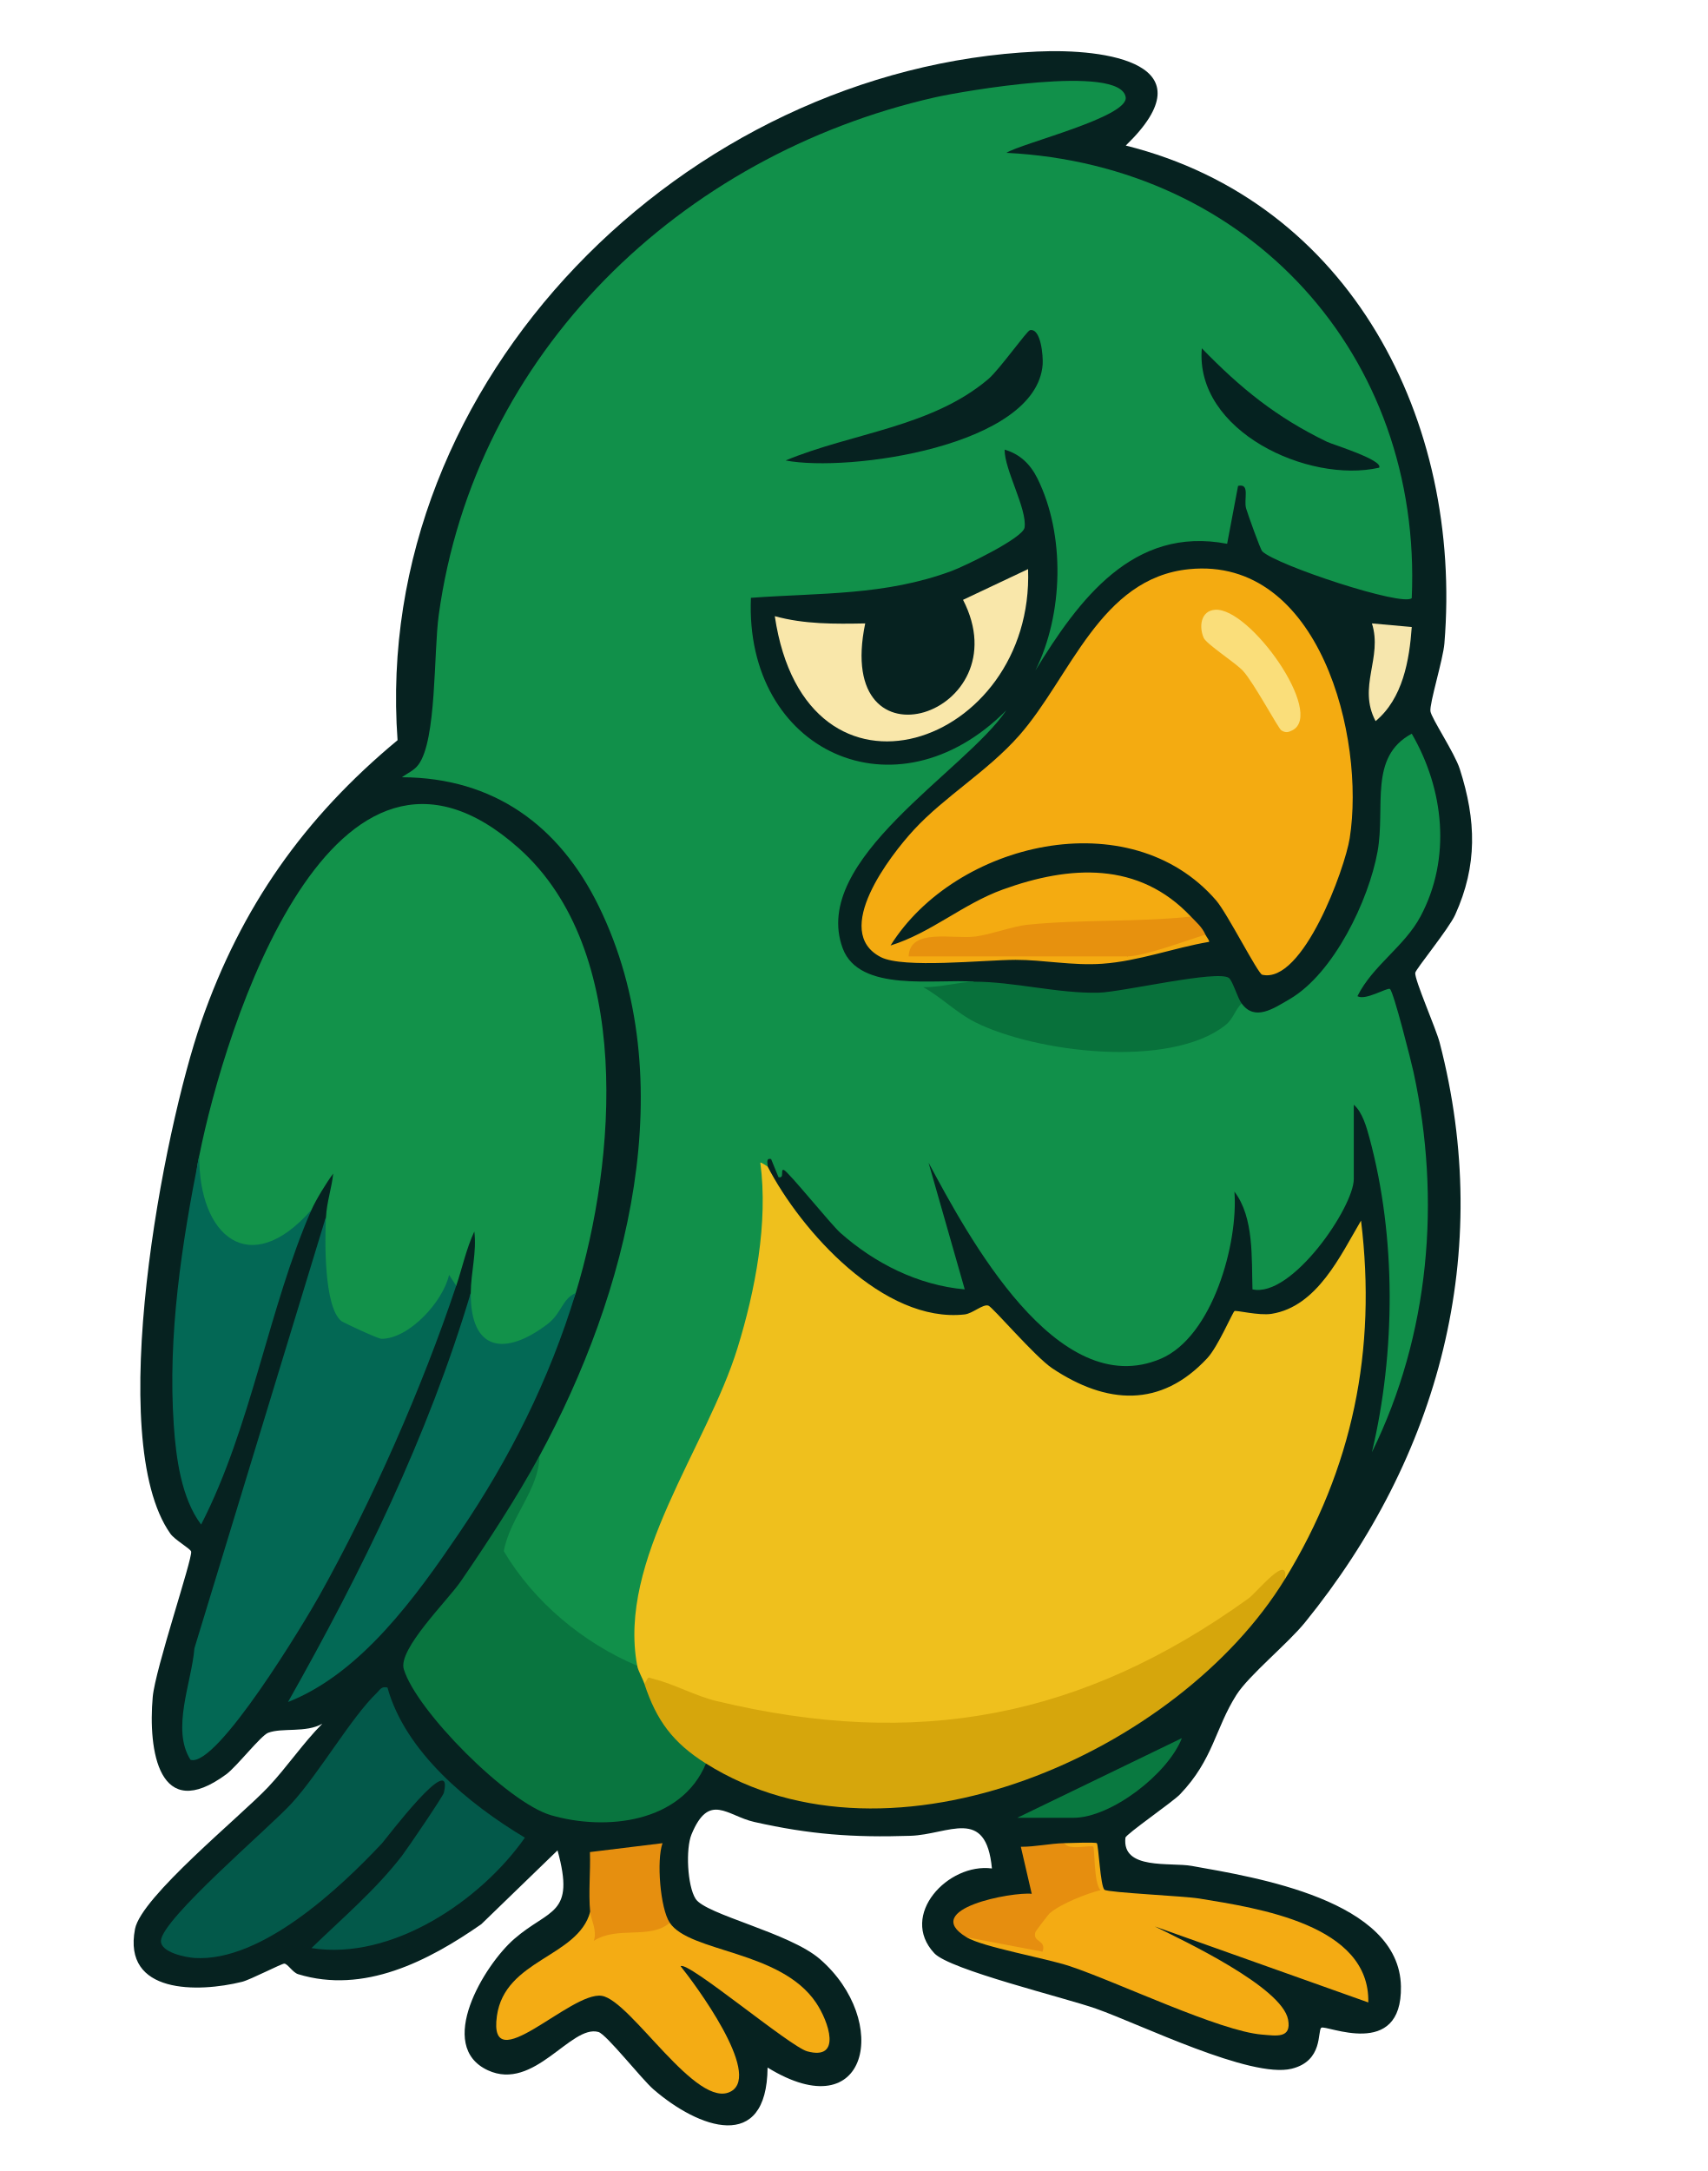
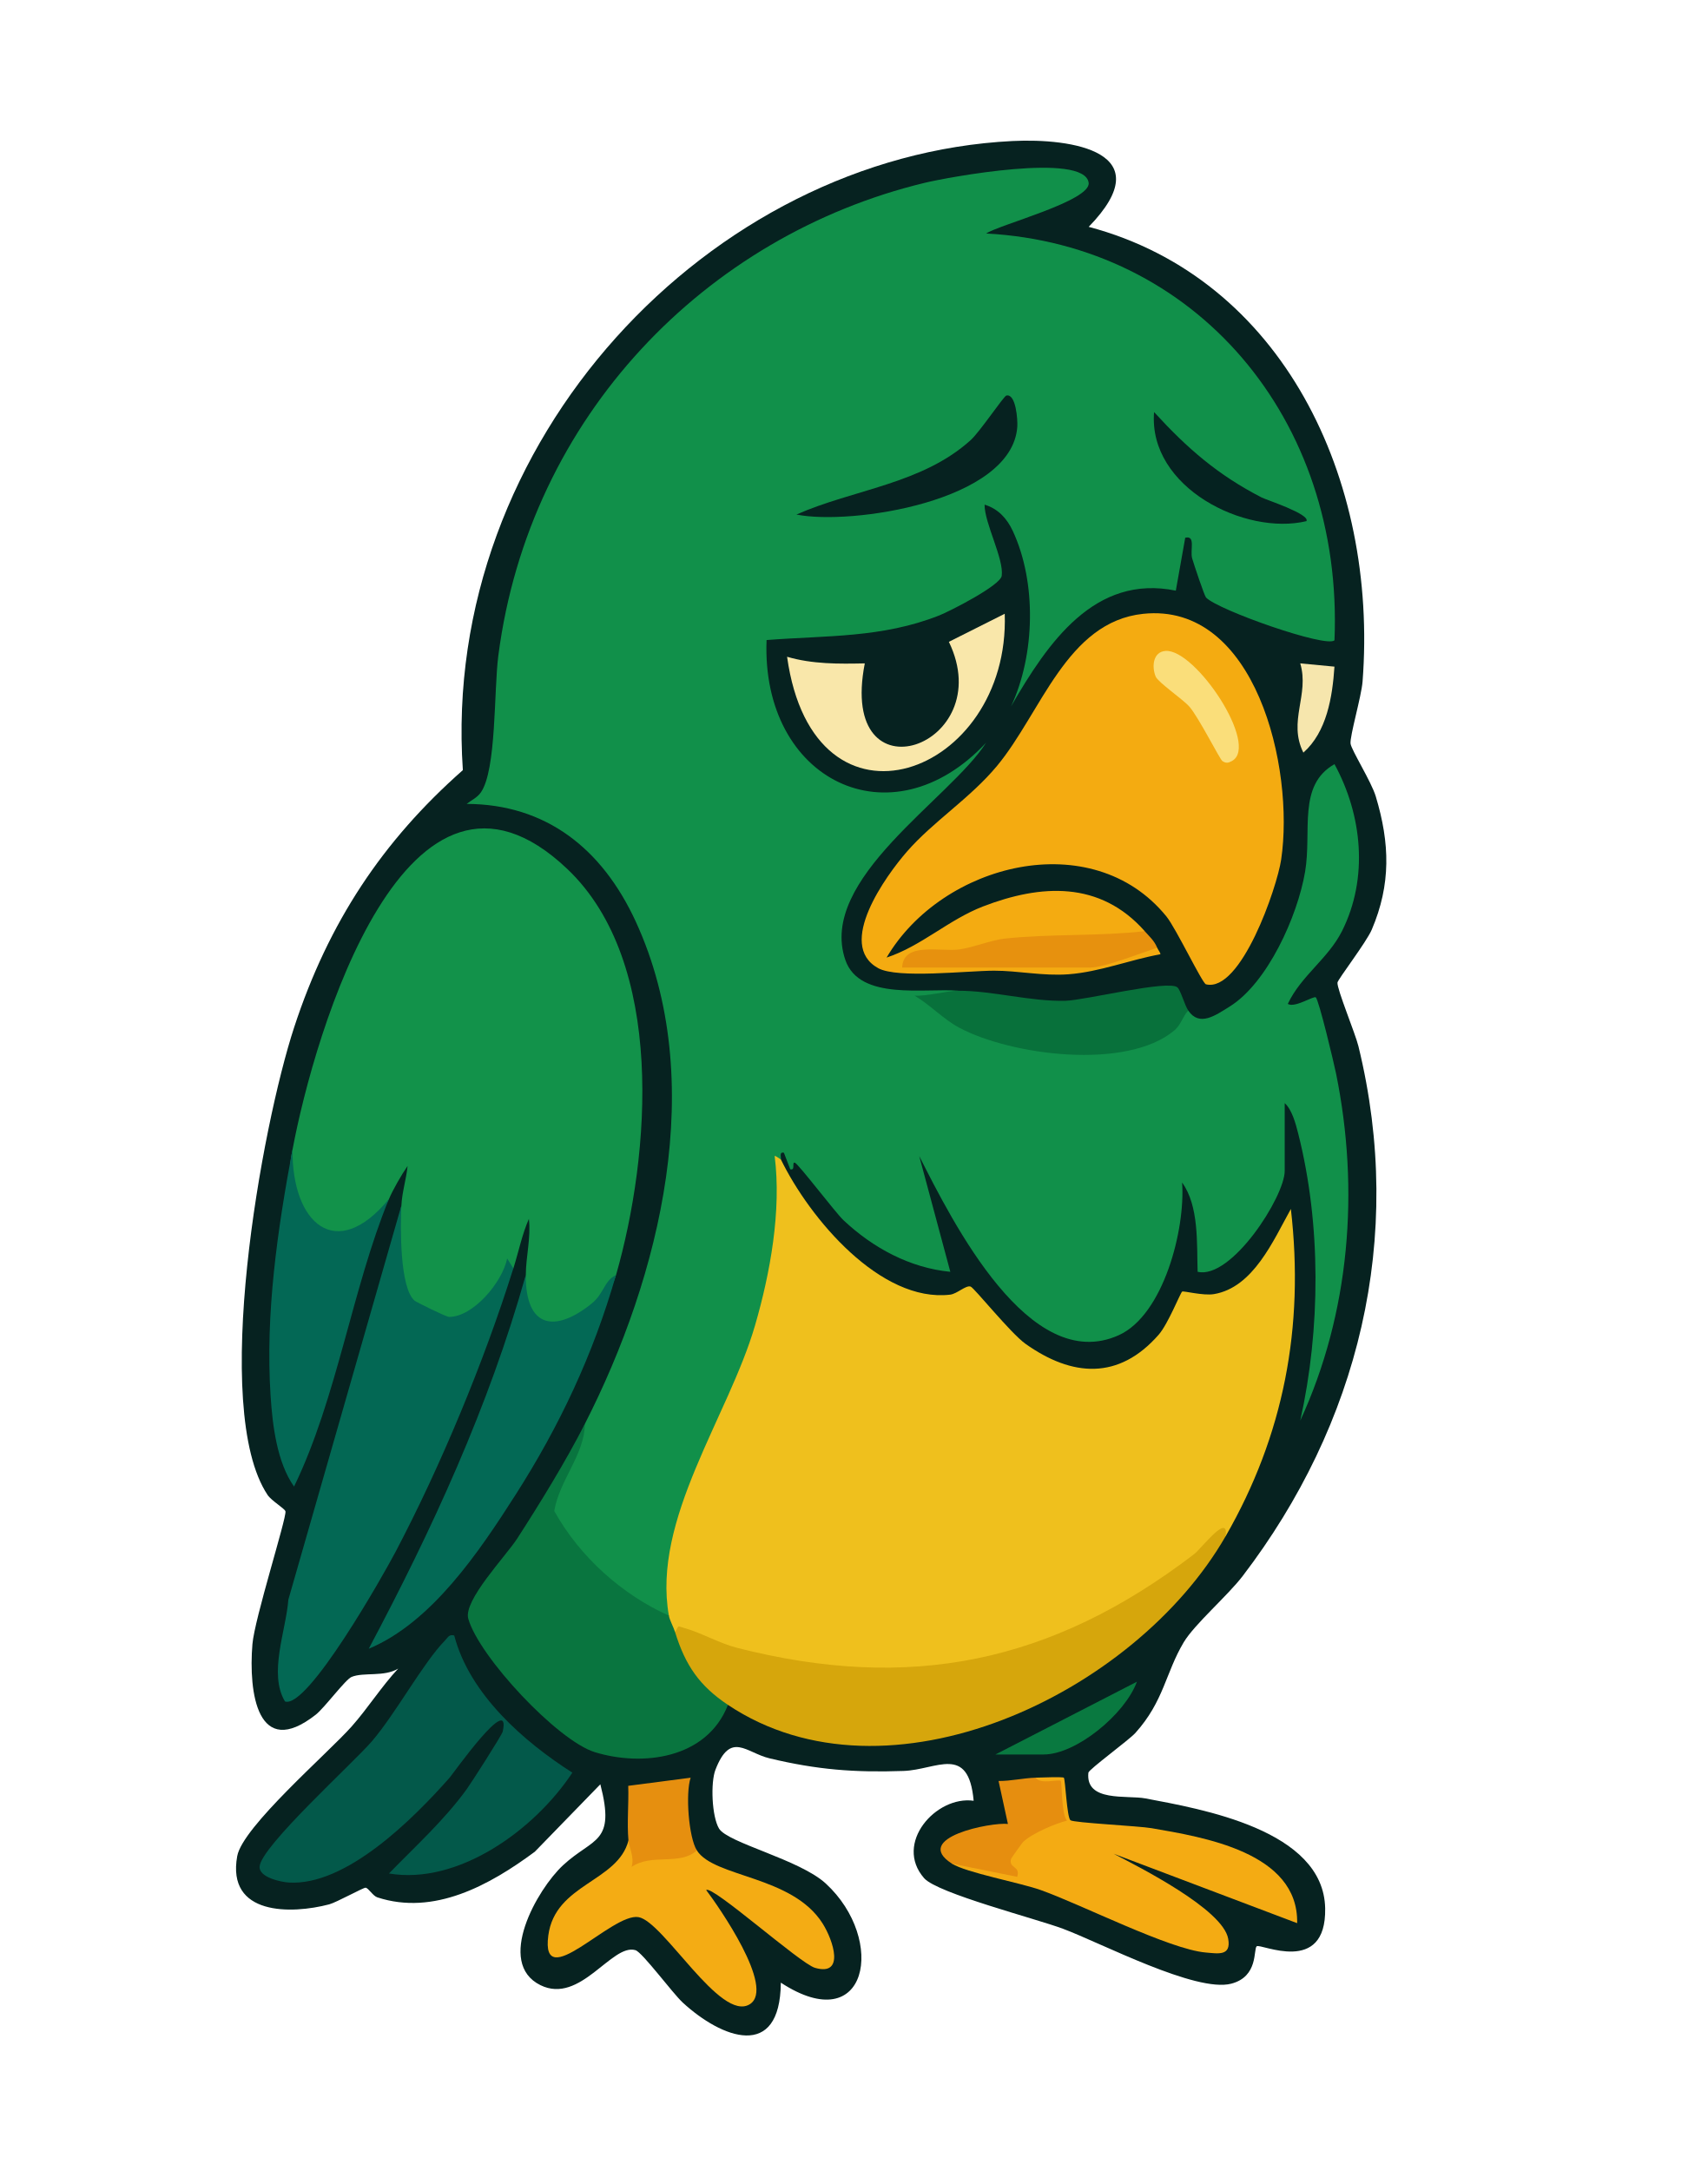
<svg xmlns="http://www.w3.org/2000/svg" id="Layer_1_copy_4" viewBox="0 0 612 777.94">
-   <path d="M403.45,52.16c80.67,20.16,120.72,98.71,114.17,178.4-.47,5.78-5.4,21.52-5,24.32.35,2.52,8.67,14.92,10.51,20.67,5.91,18.44,6.38,34.52-1.65,52.25-2.26,5-14.18,19.54-14.31,20.8-.26,2.52,7.43,19.94,8.74,24.96,19.58,75.3-.08,148.47-48.25,207.81-6.25,7.7-20.1,18.91-24.59,25.99-7.63,12.03-8.25,23.12-20.18,35.59-2.65,2.77-19.44,14.32-19.58,15.57-1.33,11.69,16.12,8.73,23.77,10.1,22.94,4.11,74.38,12.21,74.96,43.14.5,26.55-27.01,13.61-28.54,14.85-1.44,1.16.79,11.89-10.62,14.68-14.7,3.6-54.11-15.88-70.1-21.52-11.36-4-52.4-13.91-57.96-19.86-12.75-13.65,4.96-32.46,20.65-30.38-2.12-22.36-15.5-12.14-29.22-11.7-20.5.67-36.02-.47-55.93-4.96-9.73-2.19-16.2-10.83-22.51,4.46-2.12,5.14-1.52,18.36,1.46,23.07,3.59,5.67,33.63,12.13,44.55,21.6,25.43,22.04,17.57,61.2-18.75,38.87-.27,30.88-24.79,21.76-40.9,7.81-4.24-3.67-16.86-19.76-19.73-20.56-9.87-2.74-22.98,21.43-39.61,13.73-18.82-8.72-1.34-37.66,9.42-47.04,12.63-11.01,22.01-8.32,15.55-31.76l-27.33,26.46c-19,13.23-42.11,25.13-65.64,17.9-1.92-.59-3.69-3.67-4.92-3.78-.92-.08-12.13,5.77-15.17,6.52-15.75,3.91-42.85,4.46-38.36-18.92,2.21-11.52,37.8-40.34,47.71-50.85,6.78-7.19,12.43-15.68,19.42-22.72-5.87,3.38-14.36,1.33-19.42,3.26-2.61,1-11.26,12.1-14.98,14.85-24.27,17.89-28.06-8.66-26.38-27.68.88-9.98,14.26-49.45,13.77-52.1-.19-1.03-5.83-4.14-7.45-6.43-23.91-33.81-2.47-144.53,11.08-183.46,14.35-41.21,36.89-73.11,70.34-100.86-9.37-129.36,103.33-240.9,229.22-246.77,24.73-1.15,62.2,4.21,31.75,33.68Z" fill="#062220" />
-   <path d="M193.34,521.69c31.38-57.88,51.77-134.52,21.23-196.97-14.1-28.83-37.6-46.07-70.53-46.21,2.01-1.49,4.31-2.36,5.9-4.49,6.59-8.82,5.42-40.04,7.29-53.66,12.95-94,86.67-164.72,177.71-185.45,9.71-2.21,66.53-12.11,68.46-.09,1.14,7.12-37.25,16.47-42.74,19.95,86.98,4.36,149.11,72.45,145.26,159.55-3.13,3.2-48.67-11.85-53.58-16.77-.69-.69-5.09-13.09-5.77-15.32-.98-3.21,1.58-9.14-2.89-8.12l-3.92,20.75c-33.73-6.5-53.29,20.21-68.71,45.39,10.02-20.12,10.78-48.54.72-68.82-2.53-5.09-6.24-8.71-11.75-10.31-.09,7.18,8.11,21.27,7.15,27.91-.55,3.81-21.7,13.92-26,15.52-23.95,8.92-47.07,7.84-72.07,9.67-2.32,55.08,51.97,80.14,91.54,40.29-14.89,22.01-70.36,53.53-58.66,85.26,5.92,16.06,33.39,10.87,47,12.01-1.89,2.76-5.35,4.07-10.38,3.95,20.12,18.66,79.4,26.84,99.9,8.67,1.56-3.77,3.72-5.38,6.46-4.84,4.67,6.46,11.33,1.9,17.24-1.56,15.75-9.2,28.28-35.33,31.46-52.84,2.91-16.02-3.26-33.96,12.26-42.25,11.57,19.93,14.24,44.64,3.15,65.45-5.79,10.87-17.07,17.52-22.62,28.6,2.84,1.69,10.73-3.2,11.65-2.58,1.29.86,7.64,26.01,8.46,29.82,9.91,45.75,5.78,94.01-14.91,136.18,8.47-35.82,8.76-76.88-.88-112.62-1.01-3.74-2.56-9.33-5.62-11.89v26.59c0,10.09-22.23,42.72-36.31,39.56-.36-11.04.62-25.79-6.47-35.02,1.41,18.4-7.75,51.93-26.38,59.88-37.28,15.89-69.29-44.35-83.23-70.25l12.97,45.4c-16.7-1.5-32.2-9.3-44.58-20.27-3.33-2.95-18.8-22.14-20.26-22.54-1.37-.38.39,3.21-1.92,2.58l-2.63-6.46c-2.26-.59-.93,2.38-1.28,2.58-2,2.55-1.28-.56-1.22-.41,11.91,32.42-17.31,92.82-31.94,122.66-7.33,16.67-13.69,34.62-11.49,53.05l-2.04,3.68c-8.8,1.5-20.2-7.69-27.3-13.54-8.21-6.75-22.03-19.88-22.57-30.14,5.37-10.34,10.32-20.85,14.85-31.54Z" fill="#11904a" />
-   <path d="M275.05,417.93c12.09,23.33,41.67,56.26,70.6,53.08,2.95-.32,6.56-3.81,8.54-3.17,1.53.49,16.67,18.31,22.92,22.48,19.41,12.94,38.85,14.31,55.53-3.64,3.88-4.18,8.98-16.27,9.75-16.87.53-.41,8.74,1.7,13.28.98,16.38-2.6,24.69-20.92,32.07-33.4,5.7,46.49-3.03,88.85-27.22,128.4-1.15-1.92-2.69-1.13-4.63,2.37-61.07,54.49-150.39,65.28-224.94,35.25-3.8.79-5.79-4.01-2.59-6.48-7.14-37.88,24.93-78.23,35.93-113.87,6.36-20.59,11.05-45.02,8.18-66.42.21-.36,2.46,1.38,2.58,1.3Z" fill="#efc01d" />
-   <path d="M206.31,463.32c-6.87,21.76-44.09,32.95-37.61,0,.04-7.36,2.19-14.6,1.28-22.04-2.85,6.11-4.33,13.04-6.47,19.45l-2.52,1.59c-2.54,8.77-15.88,21.6-25.33,19.85-24.63-4.57-22.81-26.75-18.83-46.08.27-5.35,2.03-10.29,2.58-15.56-2.4,3.21-6.24,9.48-7.77,12.97-16.74,30.59-47.55,10.54-40.21-19.45,9.06-45.47,47.7-169.73,114.57-110.03,41.06,36.66,34.73,111.96,20.32,159.31Z" fill="#12924a" />
-   <path d="M431.98,334.92c.35.79,1.63,2.28,1.29,2.58-12.73,2.18-25.23,6.92-38.22,7.84-10.7.76-21.13-1.42-31.11-1.4-11.24.02-40.23,3.19-48.3-.98-17.75-9.18,3.38-36.43,11.91-45.66,11.04-11.94,26.33-20.9,37.64-33.7,18.44-20.89,29-56.49,60.97-59.65,46.8-4.63,63.21,60.33,57.52,96.43-1.72,10.91-16.77,52.29-31.36,48.9-1.53-.35-12.47-21.96-16.5-26.63-30.96-35.83-93.48-20.9-116.68,16.15,14.57-4.53,25.85-14.85,40.23-20.06,24.05-8.71,48.71-10.16,67.41,9.7-1.49,1.5-3.24,2.54-5.26,3.09-24.74-.71-48.59,1.49-71.56,6.61-9.87-1.51-17.98,0-24.35,4.56l1.19-1.89c25.11-.84,50.35-1.08,75.73-.7l1.54,2.59,1.88-2.76c7.74-1.74,15.35-3.98,22.83-6.73l3.18,1.71Z" fill="#f4ab11" />
-   <path d="M116.81,436.08c-.4,7.95-.81,32.14,5.51,37.3.63.51,13.13,6.36,14.37,6.36,9.97.02,22.13-13.43,24.23-22.9l2.57,3.88c-12.19,36.55-30.25,77.46-49.07,111.11-4.98,8.91-36.71,61.82-46.15,58.76-6.98-10.92.42-27.72,1.4-39.95l47.12-154.56Z" fill="#036854" />
-   <path d="M228.35,596.91c.35,1.88,1.93,4.46,2.59,6.48l3.32,1.67c3.29,9.63,9.36,17.66,17.91,23.23l.82,3.63c-8.82,21.27-35.81,24.25-55.51,18.54-15.57-4.51-48.29-37.45-52.78-52.35-2.15-7.12,15.65-24.53,20.38-31.41,9.52-13.85,20.28-30.34,28.25-45.03-.1,12.05-10.6,22.05-12.78,34.18,10.76,18.17,28.46,32.9,47.79,41.04Z" fill="#09753f" />
-   <path d="M230.95,603.39c1.85-2.9.67-2.43,3.53-1.71,6.92,1.74,14.95,6.09,22.13,7.82,72.15,17.36,131.23,6.13,190.8-36.72,2.88-2.07,14.58-16.64,13.1-7-38.04,62.18-141.03,107.94-207.52,66.15-11.76-7.39-17.74-15.38-22.05-28.53Z" fill="#d6a60c" />
-   <path d="M138.85,604.7c6.43,23.17,29.19,41.75,49.25,53.8-15.9,22.68-47.8,44.14-76.48,39.56,10.99-10.65,23.03-20.87,32.42-33.06,1.88-2.44,14.72-21.3,15.03-22.62,3.68-15.89-20.9,16.77-22.14,18.1-15.26,16.27-43.25,42.56-67.12,41.13-3.19-.19-12.38-1.99-12.13-6.23.47-7.87,39.08-40.68,46.82-49.17,10-10.96,21.35-30.76,30.49-39.55,1.25-1.21,1.66-2.48,3.86-1.96Z" fill="#03594a" />
-   <path d="M168.69,463.32c-.11,20.97,12.31,22.65,27.43,11.21,5.26-3.98,5.19-8.98,10.19-11.21-9.47,31.12-23.56,59.18-41.75,86-15.37,22.65-35.14,50.28-61.35,60.57,26.36-46.69,50.08-94.96,65.48-146.57Z" fill="#036955" />
-   <path d="M381.4,660.46c1.96-.05,11.23-.38,11.66.02.62.58,1.27,15.57,2.76,16.69,1.36,1.02,28.55,2.25,33.85,3.12,21.22,3.47,61.29,9.37,60.68,37.25l-76.52-27.23c10.36,5.09,45.56,21.71,47.77,33.36,1.3,6.87-4.16,5.81-9.36,5.39-15.18-1.23-51.65-18.77-68.87-24.52-8.63-2.88-31.11-6.81-36.99-10.35l1.62-2.33,20.98,3.8c-1.27-11.02,12.51-17,21.59-19.94l-1.06-11.25c-6.03.9-8.73-.44-8.11-3.99Z" fill="#f4ab13" />
-   <path d="M211.49,685.1c2.63.15,4,2.12,4.11,5.89,7.64-.22,14.92-1.31,21.83-3.28l2.59,1.28c7.19,10.71,39.72,9.8,52.42,28.64,4.53,6.72,9.4,20.85-3.16,17.43-6.22-1.7-43.01-32.65-45.36-30.49,5.04,6.26,29.02,38.44,18.15,44.78-12.25,7.15-35.92-32.47-46.38-34.17-11.09-1.81-40.9,30.72-37.62,7.22,2.84-20.36,28.98-20.98,33.43-37.3Z" fill="#f4ac14" />
-   <path d="M71.42,414.04c-.34,28.84,18.08,44.74,40.21,19.45-15.36,35.17-21.62,78.02-39.56,112.81-7.11-9.45-8.99-23.96-9.79-35.57-2.23-32.3,2.88-65.23,9.14-96.69Z" fill="#036855" />
-   <path d="M444.95,359.56c-2.41,2.4-2.98,5.56-5.82,7.8-19.96,15.75-68.12,9.77-89.73-1.1-6.6-3.32-12.1-8.97-18.58-12.55,5.25.25,13.66-1.93,18.15-1.94,14.34-.03,30.17,4.3,44.79,3.94,8.25-.2,42.86-8.33,46.66-5.25,1.36,1.1,3.01,6.99,4.52,9.09Z" fill="#08713b" />
-   <path d="M277.65,220.79c10.59,2.93,21.49,2.81,32.41,2.6-11.43,54.97,56.19,32.66,35.06-8.45l23.3-11.01c2.32,63.44-79.61,91.95-90.76,16.87Z" fill="#f9e7aa" />
-   <path d="M426.79,328.44c1.95,2.08,3.96,3.67,5.19,6.48-6.4,1.96-22.05,7.78-27.89,7.78h-78.47c.43-10.35,16.09-6.03,24.02-7.13,5.78-.8,13.3-3.65,18.45-4.19,18.89-1.97,39.73-.9,58.69-2.94Z" fill="#e7910e" />
-   <path d="M381.4,660.46c1.63,2.82,9.58.5,10.38,1.29.56.55.18,13.13,2.59,15.56-4.62,1.11-14.19,4.79-18.27,8.34-.32.28-4.95,6.3-5.06,6.7-1.1,3.78,4.07,2.65,2.57,7.01l-27.23-5.18c-16.94-10.2,16.56-16.33,23.35-15.57l-3.9-16.85c5.28.02,10.27-1.16,15.57-1.3Z" fill="#e68e0f" />
-   <path d="M211.49,685.1c-.65-6.95.16-14.46-.08-21.44l26.02-3.19c-2.21,6.08-.83,23.42,2.59,28.52-7.16,6.13-18.71,1-27.23,6.48,1.31-3.66-1.07-7.87-1.31-10.37Z" fill="#e68f0f" />
-   <path d="M364.54,651.38l59-28.55c-5,12.83-25.36,28.55-38.89,28.55h-20.1Z" fill="#097940" />
-   <path d="M505.92,224.68c-.85,11.95-3.21,25.61-12.96,33.72-6.54-12.34,2.6-22.62-1.31-35.01l14.27,1.29Z" fill="#f6e6ad" />
-   <path d="M281.54,165c23.85-9.92,52.28-11.89,72.63-29.16,3.94-3.34,13.8-17.27,14.92-17.52,3.99-.87,4.77,9.51,4.56,12.28-2.24,29.38-69.71,38.72-92.11,34.4Z" fill="#062220" />
-   <path d="M494.23,167.59c-25.41,5.77-66.1-13.12-63.54-42.78,13.98,14.4,26.74,24.75,44.92,33.53,1.86.9,20.25,6.54,18.62,9.25Z" fill="#052220" />
-   <path d="M435.43,218.5c12.48-.92,39.49,37.2,27.69,43.2-1.51.77-2.42.94-3.94.01-1.08-.66-9.82-17.06-13.74-21.32-2.69-2.92-13.09-9.56-14.09-11.84-1.73-3.97-1.07-9.67,4.07-10.05Z" fill="#fade7a" />
+   <path d="M390.17,81.29c69.33,18.41,103.74,90.17,98.12,162.97-.41,5.28-4.64,19.66-4.3,22.22.3,2.3,7.45,13.63,9.03,18.88,5.08,16.85,5.48,31.53-1.42,47.74-1.94,4.56-12.19,17.85-12.3,19-.22,2.3,6.39,18.21,7.51,22.8,16.83,68.79-.07,135.63-41.47,189.83-5.37,7.04-17.27,17.28-21.13,23.74-6.56,10.99-7.09,21.12-17.34,32.51-2.28,2.53-16.71,13.09-16.83,14.22-1.14,10.68,13.85,7.98,20.43,9.23,19.72,3.76,63.92,11.15,64.42,39.41.43,24.25-23.21,12.44-24.53,13.57-1.24,1.06.68,10.86-9.13,13.41-12.64,3.29-46.5-14.51-60.24-19.66-9.76-3.66-45.03-12.71-49.81-18.14-10.96-12.47,4.26-29.65,17.74-27.75-1.82-20.43-13.32-11.09-25.11-10.68-17.62.61-30.95-.43-48.07-4.53-8.36-2-13.92-9.89-19.34,4.07-1.82,4.69-1.3,16.77,1.26,21.08,3.08,5.18,28.9,11.08,38.28,19.73,21.85,20.13,15.1,55.9-16.12,35.51-.23,28.21-21.31,19.88-35.15,7.14-3.64-3.35-14.49-18.05-16.95-18.78-8.48-2.51-19.75,19.58-34.04,12.54-16.18-7.97-1.15-34.4,8.09-42.97,10.86-10.06,18.91-7.6,13.37-29.01l-23.49,24.17c-16.32,12.09-36.19,22.96-56.41,16.35-1.65-.54-3.17-3.35-4.23-3.46-.79-.08-10.43,5.27-13.03,5.96-13.53,3.57-36.83,4.08-32.97-17.28,1.9-10.52,32.49-36.85,41-46.45,5.83-6.57,10.69-14.32,16.69-20.75-5.05,3.08-12.34,1.21-16.69,2.98-2.24.91-9.68,11.06-12.88,13.56-20.86,16.35-24.11-7.91-22.67-25.29.75-9.11,12.26-45.17,11.84-47.59-.16-.94-5.01-3.78-6.41-5.88-20.54-30.89-2.12-132.03,9.53-167.59,12.33-37.64,31.7-66.78,60.45-92.14-8.06-118.18,88.8-220.06,196.99-225.43,21.25-1.05,53.45,3.85,27.29,30.76Z" fill="#062220" />
+   <path d="M209.6,510.21c26.97-52.87,44.49-122.88,18.25-179.94-12.11-26.33-32.31-42.09-60.61-42.21,1.72-1.36,3.7-2.16,5.07-4.1,5.66-8.05,4.65-36.58,6.27-49.02,11.13-85.87,74.48-150.48,152.72-169.41,8.34-2.02,57.17-11.06,58.83-.08.98,6.5-32.01,15.05-36.73,18.22,74.75,3.98,128.14,66.18,124.83,145.75-2.69,2.92-41.83-10.83-46.04-15.32-.59-.63-4.37-11.96-4.96-13.99-.84-2.93,1.36-8.35-2.49-7.42l-3.37,18.96c-28.99-5.94-45.79,18.46-59.05,41.47,8.61-18.38,9.26-44.34.62-62.87-2.17-4.65-5.36-7.96-10.1-9.42-.08,6.56,6.97,19.43,6.14,25.5-.47,3.48-18.65,12.72-22.34,14.18-20.58,8.15-40.45,7.16-61.93,8.84-1.99,50.31,44.66,73.21,78.66,36.8-12.8,20.11-60.46,48.9-50.41,77.89,5.09,14.67,28.7,9.93,40.39,10.97-1.62,2.52-4.6,3.72-8.92,3.61,17.29,17.04,68.23,24.52,85.85,7.92,1.34-3.44,3.19-4.91,5.55-4.42,4.01,5.9,9.73,1.73,14.82-1.43,13.53-8.4,24.31-32.28,27.04-48.27,2.5-14.64-2.81-31.02,10.54-38.6,9.94,18.21,12.24,40.78,2.71,59.79-4.98,9.93-14.67,16-19.44,26.12,2.44,1.55,9.22-2.92,10.01-2.35,1.11.79,6.56,23.76,7.27,27.24,8.52,41.8,4.97,85.88-12.81,124.41,7.28-32.72,7.53-70.23-.75-102.88-.87-3.42-2.2-8.52-4.83-10.86v24.29c0,9.22-19.11,39.02-31.21,36.14-.31-10.09.54-23.56-5.56-31.99,1.21,16.81-6.66,47.44-22.67,54.7-32.03,14.52-59.54-40.52-71.53-64.17l11.14,41.47c-14.35-1.37-27.67-8.49-38.31-18.51-2.86-2.69-16.16-20.22-17.41-20.59-1.18-.34.33,2.93-1.65,2.35l-2.26-5.9c-1.94-.54-.8,2.17-1.1,2.36-1.72,2.33-1.1-.51-1.05-.37,10.24,29.62-14.88,84.79-27.44,112.05-6.29,15.23-11.76,31.62-9.88,48.46l-1.76,3.36c-7.56,1.37-17.36-7.03-23.46-12.37-7.05-6.17-18.94-18.16-19.39-27.54,4.61-9.44,8.87-19.05,12.76-28.81Z" fill="#11904a" />
+   <path d="M279.82,415.43c10.39,21.31,35.81,51.4,60.67,48.49,2.53-.3,5.64-3.48,7.34-2.9,1.31.45,14.33,16.73,19.7,20.54,16.68,11.82,33.39,13.07,47.72-3.32,3.34-3.82,7.71-14.87,8.38-15.41.45-.37,7.51,1.55,11.41.89,14.08-2.37,21.22-19.11,27.56-30.51,4.9,42.47-2.61,81.17-23.39,117.3-.99-1.75-2.31-1.03-3.98,2.16-52.48,49.78-129.24,59.63-193.3,32.2-3.27.72-4.98-3.67-2.23-5.92-6.13-34.6,21.42-71.46,30.88-104.02,5.46-18.81,9.5-41.13,7.03-60.67.18-.33,2.11,1.26,2.22,1.19Z" fill="#efc01d" />
+   <path d="M220.75,456.9c-5.91,19.88-37.89,30.1-32.32,0,.03-6.72,1.88-13.33,1.1-20.13-2.45,5.59-3.72,11.91-5.56,17.77l-2.17,1.45c-2.18,8.01-13.65,19.73-21.77,18.13-21.16-4.17-19.6-24.44-16.19-42.09.23-4.88,1.75-9.4,2.22-14.22-2.06,2.94-5.36,8.66-6.67,11.85-14.39,27.94-40.86,9.63-34.55-17.77,7.78-41.54,41-155.05,98.46-100.51,35.28,33.49,29.84,102.28,17.46,145.53Z" fill="#12924a" />
+   <path d="M414.69,339.6c.3.73,1.4,2.08,1.11,2.35-10.94,1.99-21.68,6.32-32.84,7.16-9.2.7-18.16-1.3-26.73-1.28-9.66.02-34.58,2.92-41.51-.9-15.26-8.38,2.91-33.28,10.24-41.71,9.49-10.91,22.63-19.09,32.34-30.78,15.85-19.08,24.92-51.6,52.39-54.49,40.22-4.23,54.32,55.11,49.43,88.09-1.48,9.97-14.41,47.76-26.95,44.67-1.31-.32-10.72-20.06-14.18-24.33-26.61-32.73-80.34-19.1-100.27,14.75,12.52-4.14,22.22-13.57,34.58-18.33,20.67-7.95,41.86-9.28,57.93,8.86-1.28,1.37-2.78,2.32-4.52,2.82-21.26-.65-41.76,1.36-61.49,6.04-8.48-1.38-15.45,0-20.92,4.17l1.02-1.73c21.58-.77,43.27-.98,65.08-.64l1.33,2.37,1.61-2.52c6.65-1.59,13.19-3.64,19.62-6.14l2.73,1.56Z" fill="#f4ab11" />
+   <path d="M143.84,432.01c-.35,7.26-.69,29.36,4.74,34.07.54.47,11.29,5.81,12.35,5.81,8.57.02,19.02-12.27,20.82-20.92l2.21,3.54c-10.47,33.39-26,70.76-42.17,101.5-4.28,8.14-31.55,56.48-39.66,53.68-6-9.97.36-25.32,1.21-36.5l40.5-141.19Z" fill="#036854" />
+   <path d="M239.7,578.93c.3,1.71,1.66,4.07,2.23,5.92l2.85,1.53c2.82,8.79,8.05,16.14,15.39,21.22l.7,3.32c-7.58,19.43-30.77,22.15-47.7,16.94-13.38-4.12-41.5-34.21-45.36-47.82-1.84-6.51,13.45-22.41,17.51-28.69,8.18-12.66,17.43-27.71,24.28-41.14-.09,11.01-9.11,20.14-10.98,31.23,9.25,16.6,24.46,30.05,41.07,37.49Z" fill="#09753f" />
+   <path d="M241.92,584.85c1.59-2.65.58-2.22,3.04-1.56,5.95,1.59,12.84,5.56,19.02,7.14,62,15.85,112.77,5.6,163.97-33.54,2.47-1.89,12.53-15.2,11.26-6.4-32.69,56.81-121.2,98.6-178.33,60.43-10.11-6.75-15.25-14.05-18.95-26.07Z" fill="#d6a60c" />
+   <path d="M162.78,586.05c5.52,21.16,25.08,38.14,42.33,49.15-13.67,20.72-41.08,40.32-65.72,36.13,9.44-9.73,19.79-19.07,27.86-30.2,1.62-2.23,12.65-19.45,12.91-20.66,3.16-14.52-17.96,15.32-19.03,16.53-13.12,14.86-37.17,38.88-57.68,37.57-2.74-.18-10.64-1.81-10.42-5.69.41-7.19,33.58-37.16,40.24-44.92,8.59-10.01,18.35-28.1,26.2-36.13,1.08-1.1,1.42-2.27,3.32-1.79Z" fill="#03594a" />
+   <path d="M188.42,456.9c-.1,19.16,10.58,20.69,23.57,10.24,4.52-3.64,4.46-8.2,8.75-10.24-8.14,28.43-20.24,54.07-35.88,78.57-13.21,20.69-30.2,45.93-52.72,55.33,22.66-42.65,43.04-86.74,56.27-133.9Z" fill="#036955" />
+   <path d="M371.22,636.99c1.68-.05,9.65-.35,10.02.02.53.53,1.09,14.23,2.37,15.24,1.17.93,24.53,2.05,29.09,2.85,18.24,3.17,52.67,8.56,52.15,34.03l-65.76-24.87c8.9,4.65,39.15,19.83,41.05,30.47,1.12,6.27-3.57,5.3-8.05,4.92-13.04-1.12-44.39-17.15-59.18-22.4-7.41-2.63-26.74-6.22-31.79-9.46l1.39-2.13,18.03,3.47c-1.09-10.07,10.75-15.53,18.56-18.22l-.91-10.28c-5.18.82-7.5-.4-6.97-3.65Z" fill="#f4ab13" />
+   <path d="M225.21,659.5c2.26.14,3.43,1.93,3.53,5.38,6.57-.2,12.82-1.2,18.76-3l2.23,1.17c6.18,9.78,34.13,8.95,45.05,26.17,3.89,6.14,8.07,19.05-2.72,15.92-5.34-1.55-36.96-29.83-38.98-27.86,4.33,5.72,24.94,35.12,15.6,40.91-10.52,6.53-30.87-29.66-39.86-31.22-9.53-1.65-35.15,28.07-32.33,6.6,2.44-18.6,24.91-19.16,28.73-34.07Z" fill="#f4ac14" />
+   <path d="M104.83,411.87c-.29,26.35,15.54,40.87,34.55,17.77-13.2,32.13-18.58,71.27-34,103.05-6.11-8.64-7.72-21.88-8.41-32.5-1.92-29.5,2.47-59.59,7.86-88.33Z" fill="#036855" />
+   <path d="M425.83,362.11c-2.07,2.19-2.56,5.08-5,7.13-17.15,14.39-58.54,8.92-77.11-1-5.67-3.03-10.4-8.19-15.97-11.46,4.52.23,11.74-1.76,15.6-1.77,12.32-.03,25.93,3.93,38.49,3.6,7.09-.19,36.83-7.61,40.1-4.8,1.17,1,2.58,6.38,3.89,8.3Z" fill="#08713b" />
+   <path d="M282.06,235.34c9.1,2.67,18.47,2.57,27.85,2.37-9.82,50.21,48.29,29.83,30.13-7.72l20.02-10.06c2,57.95-68.42,84-78,15.41Z" fill="#f9e7aa" />
+   <path d="M410.23,333.68c1.68,1.9,3.4,3.35,4.46,5.92-5.5,1.79-18.95,7.11-23.96,7.11h-67.43c.37-9.45,13.83-5.51,20.64-6.52,4.96-.73,11.43-3.34,15.86-3.83,16.23-1.8,34.14-.82,50.43-2.69Z" fill="#e7910e" />
+   <path d="M371.22,636.99c1.4,2.58,8.24.46,8.92,1.18.48.51.16,12,2.23,14.21-3.97,1.01-12.19,4.37-15.7,7.62-.27.25-4.25,5.75-4.35,6.12-.94,3.45,3.5,2.42,2.21,6.41l-23.4-4.73c-14.56-9.31,14.23-14.92,20.07-14.22l-3.35-15.39c4.54.02,8.83-1.06,13.38-1.19Z" fill="#e68e0f" />
+   <path d="M225.21,659.5c-.56-6.35.14-13.21-.07-19.58l22.36-2.91c-1.9,5.55-.71,21.39,2.23,26.05-6.15,5.6-16.08.92-23.4,5.92,1.13-3.34-.92-7.19-1.12-9.47Z" fill="#e68f0f" />
+   <path d="M356.73,628.69l50.7-26.08c-4.3,11.72-21.8,26.08-33.42,26.08h-17.28Z" fill="#097940" />
+   <path d="M478.22,238.89c-.73,10.91-2.76,23.39-11.14,30.8-5.62-11.27,2.24-20.66-1.12-31.98l12.26,1.17Z" fill="#f6e6ad" />
+   <path d="M285.4,184.38c20.5-9.06,44.93-10.86,62.42-26.64,3.38-3.05,11.86-15.78,12.82-16,3.43-.8,4.1,8.69,3.92,11.21-1.92,26.84-59.9,35.37-79.16,31.42Z" fill="#062220" />
+   <path d="M468.18,186.74c-21.83,5.27-56.8-11.98-54.6-39.08,12.02,13.15,22.98,22.61,38.6,30.63,1.6.82,17.4,5.97,16,8.45Z" fill="#052220" />
+   <path d="M417.65,233.25c10.73-.84,33.93,33.98,23.8,39.46-1.3.7-2.08.86-3.38.01-.93-.6-8.44-15.58-11.81-19.47-2.31-2.66-11.25-8.73-12.11-10.82-1.49-3.63-.92-8.84,3.5-9.18Z" fill="#fade7a" />
</svg>
